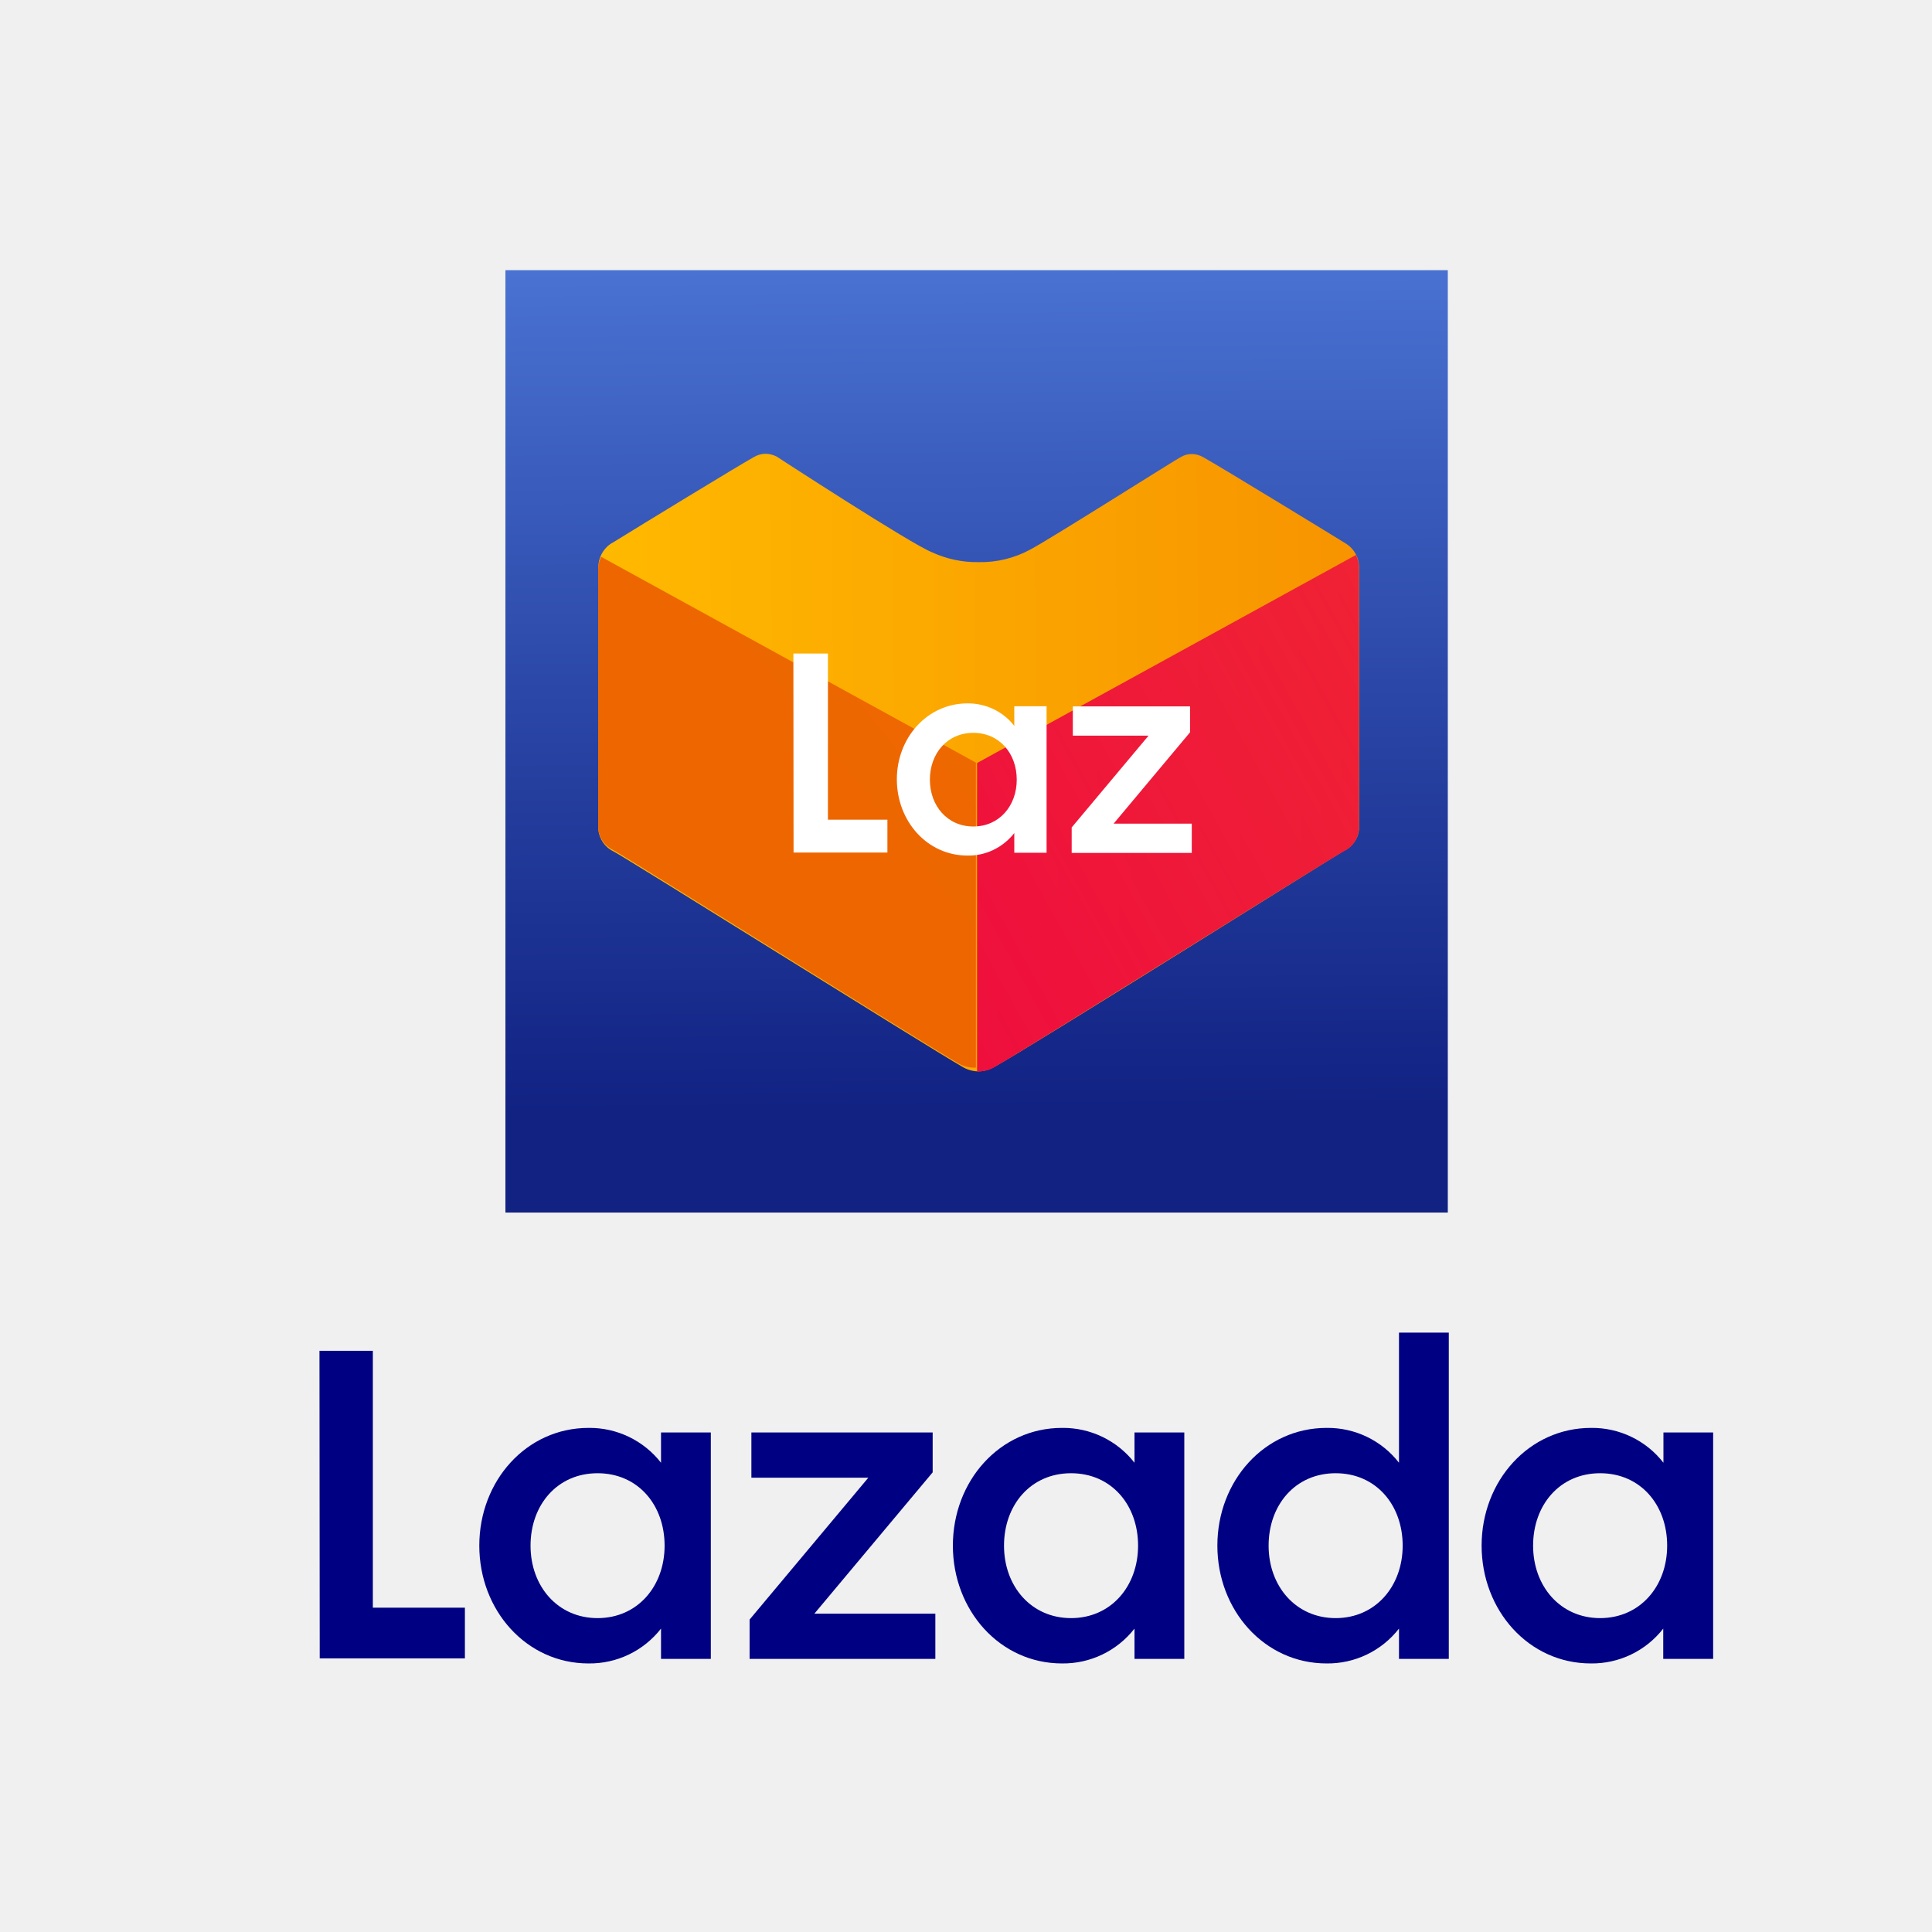
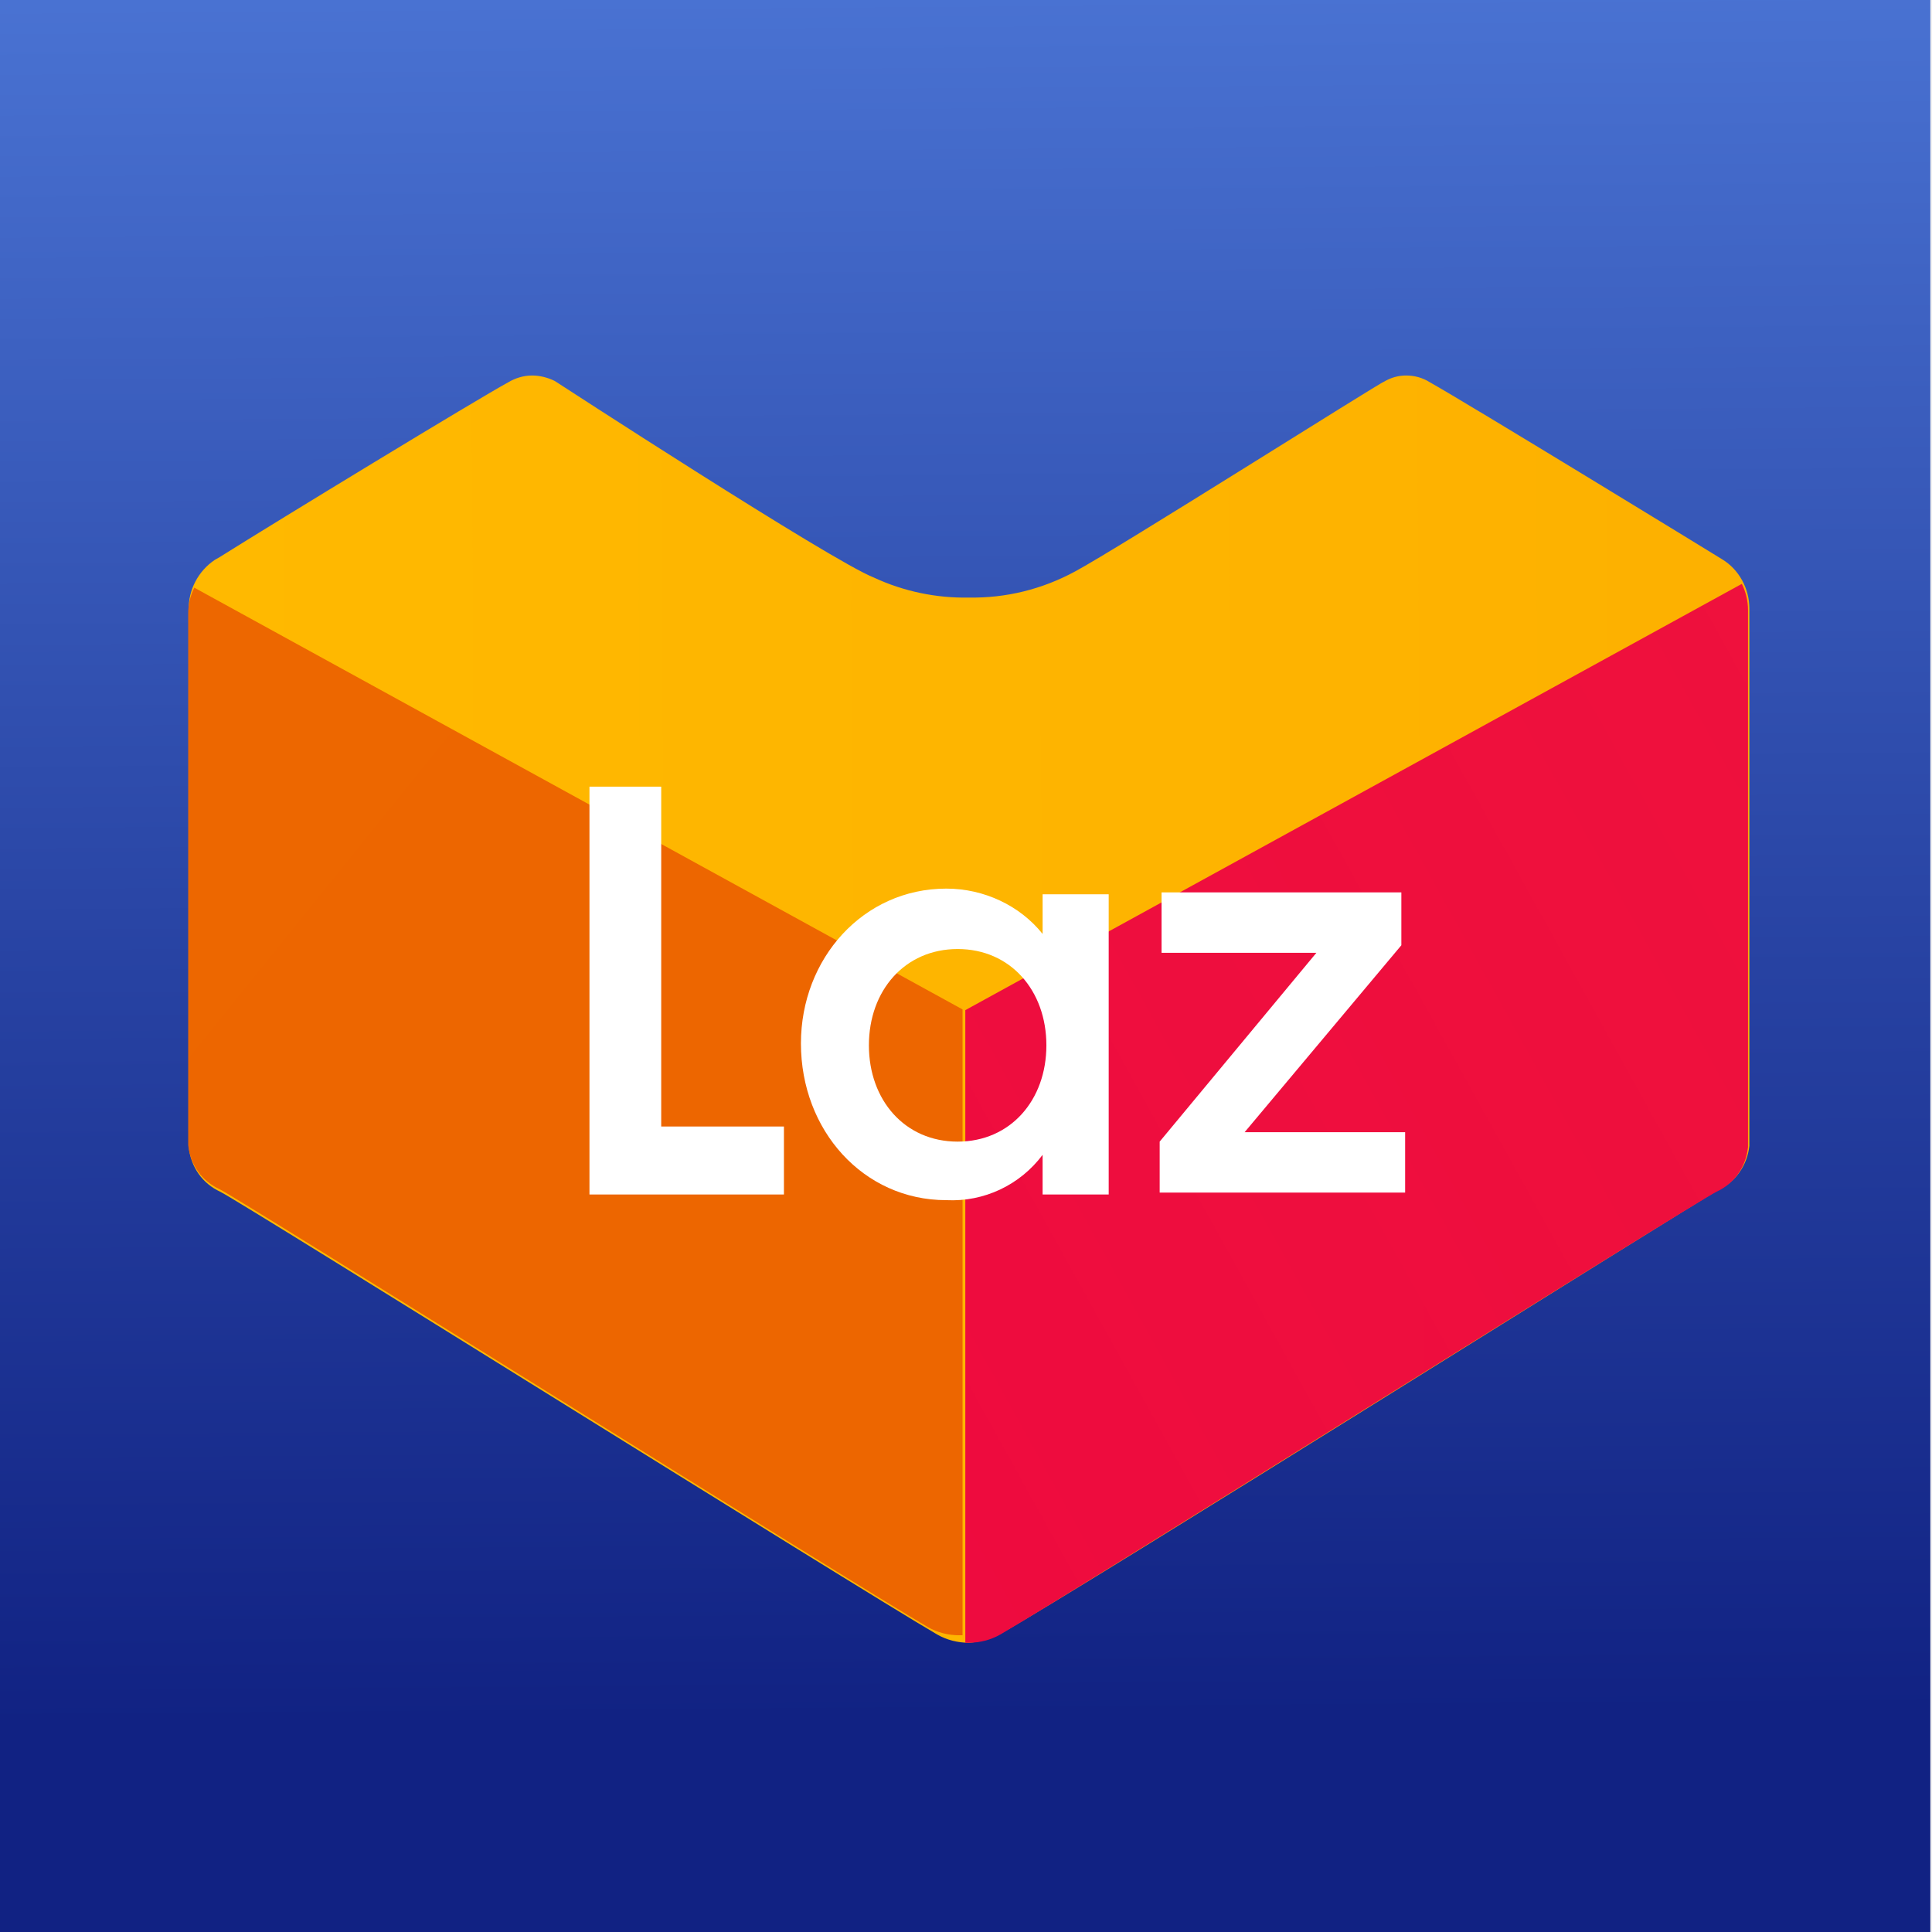
<svg xmlns="http://www.w3.org/2000/svg" version="1.1" id="Layer_1" x="0px" y="0px" viewBox="0 0 1280 1280" style="enable-background:new 0 0 1280 1280;" xml:space="preserve">
  <style type="text/css">
- 	.st0{fill:#000083;}
- 	.st1{fill:url(#SVGID_1_);}
- 	.st2{fill:url(#path69_00000127731016215482527760000009283787270988220064_);}
- 	.st3{fill:url(#path77_00000140718408378957277340000017671192408332926852_);}
- 	.st4{fill:url(#path968_00000011710085946217755660000010924455084521571203_);}
- 	.st5{fill:#FFFFFF;}
+ 	.st0{fill:url(#SVGID_1_);}
+ 	.st1{fill:url(#path69_00000028318946840953883480000011147962908829458304_);}
+ 	.st2{fill:url(#path77_00000177466223768383201070000002842447121256367523_);}
+ 	.st3{fill:url(#path968_00000168086920961714102130000000370997422179629701_);}
+ 	.st4{fill:#FFFFFF;}
</style>
-   <g id="g1006" transform="matrix(0.2629683,0,0,0.2629683,-799.5469,61.58213)">
-     <g id="g35" transform="matrix(12.50928,0,0,12.50928,438.0685,8.29825)">
-       <path id="path33" class="st0" d="M272.38,252.67h10.75v51.74h18.54v10.21h-29.24L272.38,252.67" />
-     </g>
-     <g id="g41" transform="matrix(12.50928,0,0,12.50928,438.0685,8.29825)">
-       <path id="path39" class="st0" d="M326.57,268.2c5.7-0.07,11.1,2.53,14.6,7.02v-6.1h10.03v45.6h-10.03v-6.1    c-3.5,4.49-8.9,7.09-14.6,7.02c-12.51,0-22-10.69-22-23.73C304.57,278.86,314.06,268.2,326.57,268.2 M328.39,277.33    c-8.12,0-13.5,6.39-13.5,14.58c0,8.19,5.47,14.6,13.5,14.6c8.03,0,13.5-6.39,13.5-14.6S336.51,277.33,328.39,277.33" />
-     </g>
-     <g id="g47" transform="matrix(12.50928,0,0,12.50928,438.0685,8.29825)">
-       <path id="path45" class="st0" d="M359.01,306.8l23.91-28.57h-23.55v-9.11h36.51v8.03l-23.82,28.46h24.36v9.11h-37.41V306.8" />
-     </g>
-     <g id="g53" transform="matrix(12.50928,0,0,12.50928,438.0685,8.29825)">
-       <path id="path51" class="st0" d="M421.93,268.2c5.7-0.07,11.1,2.53,14.6,7.02v-6.1h10.03v45.6h-10.03v-6.1    c-3.5,4.49-8.9,7.09-14.6,7.02c-12.51,0-21.98-10.69-21.98-23.73C399.95,278.86,409.42,268.2,421.93,268.2 M423.75,277.33    c-8.12,0-13.5,6.39-13.5,14.58c0,8.19,5.47,14.6,13.5,14.6c8.03,0,13.5-6.39,13.5-14.6S431.87,277.33,423.75,277.33" />
-     </g>
-     <g id="g59" transform="matrix(12.50928,0,0,12.50928,438.0685,8.29825)">
-       <path id="path57" class="st0" d="M475.22,268.2c5.69-0.07,11.09,2.52,14.58,7.02v-26.21h10.03v65.71h-10.03v-6.1    c-3.49,4.49-8.89,7.09-14.58,7.02c-12.51,0-22-10.69-22-23.73C453.22,278.86,462.71,268.2,475.22,268.2 M477.04,277.33    c-8.12,0-13.5,6.39-13.5,14.58c0,8.19,5.49,14.6,13.5,14.6c8.01,0,13.5-6.39,13.5-14.6S485.16,277.33,477.04,277.33" />
-     </g>
-     <g id="g65" transform="matrix(12.50928,0,0,12.50928,438.0685,8.29825)">
-       <path id="path63" class="st0" d="M528.48,268.2c5.69-0.07,11.09,2.52,14.58,7.02v-6.1h10.01v45.6h-10.05v-6.1    c-3.49,4.49-8.89,7.09-14.58,7.02c-12.51,0-22-10.69-22-23.73C506.44,278.86,515.98,268.2,528.48,268.2 M530.31,277.33    c-8.12,0-13.5,6.39-13.5,14.58c0,8.19,5.49,14.6,13.5,14.6c8.01,0,13.5-6.39,13.5-14.6S538.43,277.33,530.31,277.33" />
-     </g>
-   </g>
  <g>
-     <linearGradient id="SVGID_1_" gradientUnits="userSpaceOnUse" x1="640.772" y1="-354.658" x2="648.838" y2="734.318">
+     <linearGradient id="SVGID_1_" gradientUnits="userSpaceOnUse" x1="626.024" y1="2371.959" x2="642.562" y2="139.415" gradientTransform="matrix(1 0 0 -1 0 1277.89)">
      <stop offset="0.338" style="stop-color:#5B8BEB" />
      <stop offset="0.779" style="stop-color:#2742A2" />
      <stop offset="1" style="stop-color:#112283" />
    </linearGradient>
-     <rect x="334.86" y="179" class="st1" width="624.35" height="624.35" />
+     <rect x="-1.1" class="st0" width="1280" height="1280" />
    <g id="g942" transform="matrix(1.371927,0,0,1.371927,169.4857,-38.49358)">
      <g id="g71" transform="matrix(3.309746,0,0,3.309746,-688.0291,65.08854)">
-         <linearGradient id="path69_00000129902382276111336420000000457367201965166769_" gradientUnits="userSpaceOnUse" x1="226.042" y1="188.916" x2="315.678" y2="189.611" gradientTransform="matrix(5.5697 0 0 -5.5697 -1000.848 1152.584)">
+         <linearGradient id="path69_00000001646695333212031040000001430024048505214851_" gradientUnits="userSpaceOnUse" x1="290.324" y1="180.164" x2="474.089" y2="178.741" gradientTransform="matrix(25.2905 0 0 25.2905 -7143.766 -4419.716)">
          <stop offset="9.999999e-08" style="stop-color:#FFB900" />
          <stop offset="0.338" style="stop-color:#F38000" />
          <stop offset="0.567" style="stop-color:#F83C72" />
          <stop offset="0.78" style="stop-color:#FC1CBE" />
          <stop offset="0.93" style="stop-color:#FE08ED" />
          <stop offset="1" style="stop-color:#FF00FF" />
        </linearGradient>
-         <path id="path69" style="fill:url(#path69_00000129902382276111336420000000457367201965166769_);" d="M313.36,145.13     c-0.79,0.01-1.56-0.2-2.25-0.58c-5.87-3.4-49.35-30.66-51-31.49c-1.25-0.58-2.1-1.78-2.25-3.15V71.66     c-0.03-1.43,0.67-2.77,1.87-3.55l0.32-0.18c4.21-2.61,18.29-11.2,20.52-12.44c0.51-0.3,1.09-0.47,1.69-0.47     c0.56,0.01,1.1,0.15,1.6,0.4c0,0,19.71,12.84,22.72,13.99c2.11,0.97,4.42,1.46,6.75,1.42c2.64,0.06,5.24-0.58,7.56-1.84     c2.95-1.55,21.78-13.5,21.98-13.5c0.47-0.29,1.02-0.43,1.57-0.43c0.59,0,1.18,0.17,1.69,0.47c2.56,1.42,20.02,12.1,20.76,12.57     c1.23,0.74,1.97,2.08,1.96,3.51v38.24c-0.14,1.37-0.99,2.57-2.25,3.15c-1.64,0.9-44.99,28.16-50.97,31.49     C314.92,144.9,314.15,145.12,313.36,145.13" />
+         <path id="path69" style="fill:url(#path69_00000001646695333212031040000001430024048505214851_);" d="M311.9,228.5     c-1.6,0-3.2-0.4-4.6-1.2c-12-7-101.2-62.9-104.6-64.6c-2.6-1.2-4.3-3.6-4.6-6.5V77.8c-0.1-2.9,1.4-5.7,3.8-7.3l0.7-0.4     c8.6-5.4,37.5-23,42.1-25.5c1-0.6,2.2-1,3.5-1c1.1,0,2.3,0.3,3.3,0.8c0,0,40.4,26.3,46.6,28.7c4.3,2,9.1,3,13.8,2.9     c5.4,0.1,10.7-1.2,15.5-3.8c6-3.2,44.7-27.7,45.1-27.7c1-0.6,2.1-0.9,3.2-0.9c1.2,0,2.4,0.3,3.5,1c5.2,2.9,41,24.8,42.6,25.8     c2.5,1.5,4,4.3,4,7.2v78.4c-0.3,2.8-2,5.3-4.6,6.5c-3.4,1.8-92.2,57.7-104.5,64.6C315.1,228,313.5,228.4,311.9,228.5" />
      </g>
      <g id="g79" transform="matrix(3.309746,0,0,3.309746,-688.0291,65.08854)">
-         <linearGradient id="path77_00000129171961146835698660000017989614480530704282_" gradientUnits="userSpaceOnUse" x1="231.59" y1="182.455" x2="322.977" y2="233.055" gradientTransform="matrix(5.5697 0 0 -5.5697 -1000.848 1152.584)">
+         <linearGradient id="path77_00000109744244577889485270000011140898444070716321_" gradientUnits="userSpaceOnUse" x1="292.829" y1="183.081" x2="480.185" y2="79.343" gradientTransform="matrix(25.2905 0 0 25.2905 -7143.766 -4419.716)">
          <stop offset="0" style="stop-color:#EE0A3F" />
          <stop offset="1" style="stop-color:#EE0A3F;stop-opacity:0" />
        </linearGradient>
-         <path id="path77" style="fill:url(#path77_00000129171961146835698660000017989614480530704282_);" d="M313.13,145.13h0.22     c0.79,0.01,1.56-0.2,2.25-0.59c5.87-3.4,49.33-30.66,50.97-31.49c1.26-0.58,2.11-1.77,2.25-3.15V71.66     c0.01-0.65-0.14-1.29-0.43-1.87l-55.27,30.35V145.13" />
+         <path id="path77" style="fill:url(#path77_00000109744244577889485270000011140898444070716321_);" d="M311.4,228.5h0.5     c1.6,0,3.2-0.4,4.6-1.2c12-7,101.1-62.9,104.5-64.6c2.6-1.2,4.3-3.6,4.6-6.5V77.8c0-1.3-0.3-2.6-0.9-3.8l-113.3,62.2L311.4,228.5     " />
      </g>
      <g id="g970" transform="matrix(-3.274485,0,0,3.274485,-467.1852,65.93413)">
-         <linearGradient id="path968_00000044900458729460215590000017955039605135986821_" gradientUnits="userSpaceOnUse" x1="-153.913" y1="187.424" x2="-109.277" y2="223.381" gradientTransform="matrix(-5.5104 0 0 -5.5104 -1084.711 1151.848)">
+         <linearGradient id="path968_00000149367304995343931800000004361490329974137510_" gradientUnits="userSpaceOnUse" x1="-142.201" y1="181.76" x2="-50.691" y2="108.043" gradientTransform="matrix(24.7547 0 0 24.7547 3321.64 -4353.704)">
          <stop offset="0" style="stop-color:#ED6600" />
          <stop offset="1" style="stop-color:#F98200" />
        </linearGradient>
-         <path id="path968" style="fill:url(#path968_00000044900458729460215590000017955039605135986821_);" d="M-248.87,145.89h0.23     c0.79,0.01,1.56-0.2,2.25-0.58c5.87-3.4,49.33-30.66,50.97-31.49c1.26-0.58,2.11-1.77,2.25-3.15V72.42     c0.01-0.65-0.14-1.29-0.43-1.87l-55.27,30.35V145.89" />
+         <path id="path968" style="fill:url(#path968_00000149367304995343931800000004361490329974137510_);" d="M-246.9,229.6h0.5     c1.6,0,3.2-0.4,4.6-1.2c12-7,101.1-62.9,104.5-64.6c2.6-1.2,4.3-3.6,4.6-6.5V78.9c0-1.3-0.3-2.6-0.9-3.8l-113.3,62.2V229.6" />
      </g>
    </g>
    <g>
      <g id="g35_1_" transform="matrix(12.50928,0,0,12.50928,438.0685,8.29825)">
-         <path id="path33_1_" class="st5" d="M7,33.95h1.83v8.8h3.15v1.74H7.01L7,33.95" />
+         <path id="path33_1_" class="st4" d="M-3.8,41h3.8v18h6.5v3.6H-3.8L-3.8,41" />
      </g>
      <g id="g41_1_" transform="matrix(12.50928,0,0,12.50928,438.0685,8.29825)">
-         <path id="path39_1_" class="st5" d="M16.22,36.59c0.97-0.01,1.89,0.43,2.48,1.19v-1.04h1.71v7.76H18.7v-1.04     c-0.6,0.76-1.51,1.21-2.48,1.19c-2.13,0-3.74-1.82-3.74-4.04C12.48,38.41,14.09,36.59,16.22,36.59 M16.53,38.15     c-1.38,0-2.3,1.09-2.3,2.48c0,1.39,0.93,2.48,2.3,2.48c1.37,0,2.3-1.09,2.3-2.48S17.91,38.15,16.53,38.15" />
+         <path id="path39_1_" class="st4" d="M15.1,46.4c2,0,3.9,0.9,5.1,2.4v-2.1h3.5v15.9h-3.5v-2.1c-1.2,1.6-3.1,2.5-5.1,2.4     c-4.4,0-7.7-3.7-7.7-8.3C7.4,50.1,10.7,46.4,15.1,46.4 M15.7,49.6c-2.8,0-4.7,2.2-4.7,5.1s1.9,5.1,4.7,5.1c2.8,0,4.7-2.2,4.7-5.1     S18.5,49.6,15.7,49.6" />
      </g>
      <g id="g47_1_" transform="matrix(12.50928,0,0,12.50928,438.0685,8.29825)">
-         <path id="path45_1_" class="st5" d="M21.74,43.16l4.07-4.86H21.8v-1.55h6.21v1.37l-4.05,4.84h4.14v1.55h-6.36V43.16" />
+         <path id="path45_1_" class="st4" d="M26.4,59.8l8.3-10h-8.2v-3.2h12.7v2.8l-8.3,9.9h8.5v3.2h-13L26.4,59.8" />
      </g>
    </g>
  </g>
</svg>
